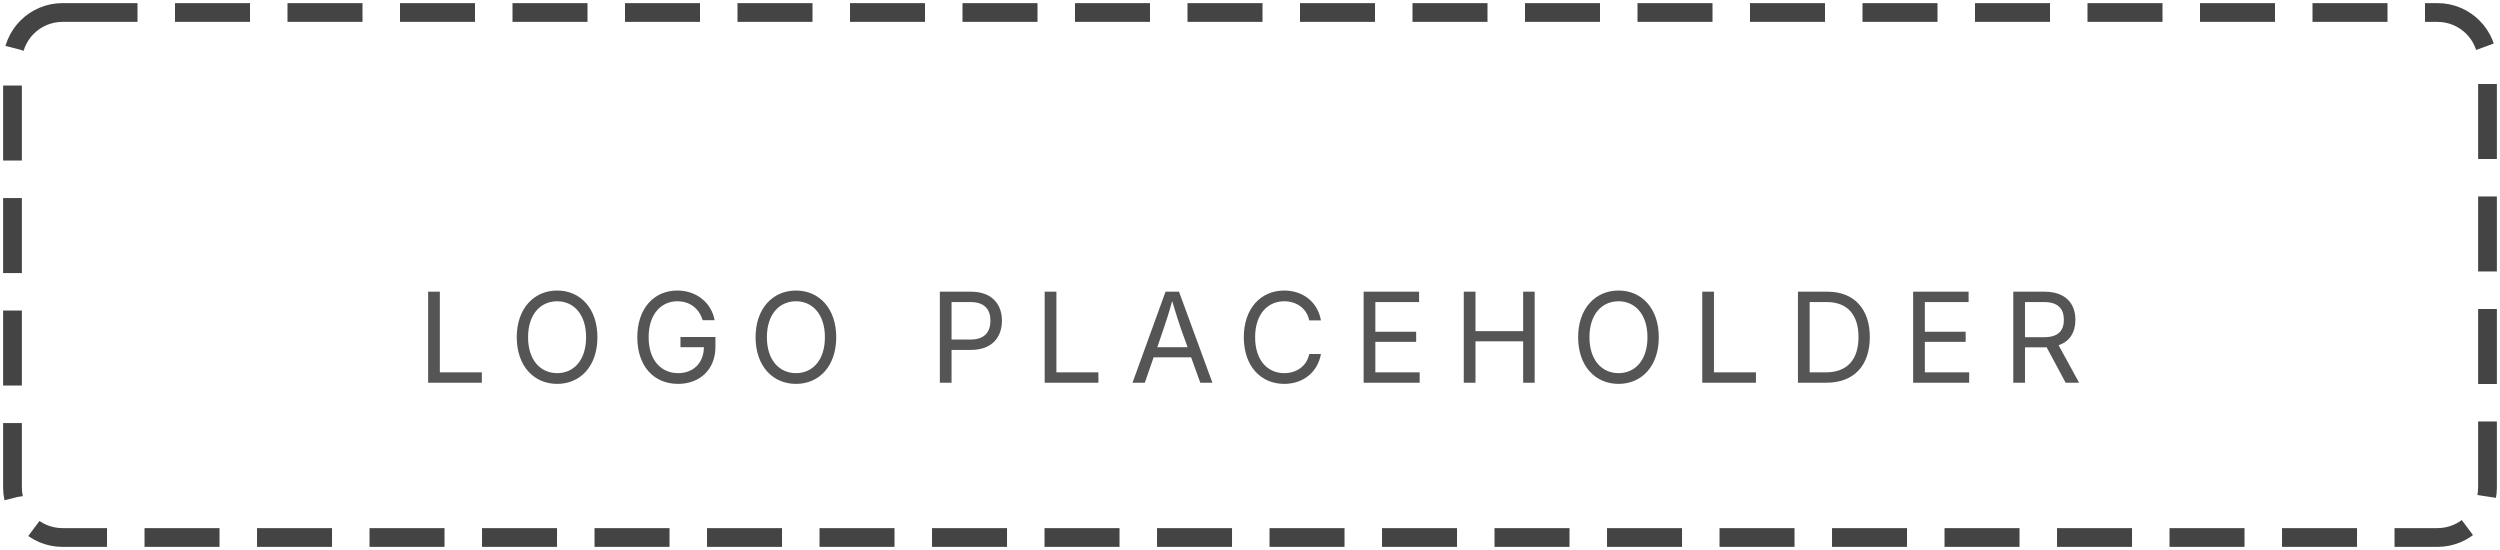
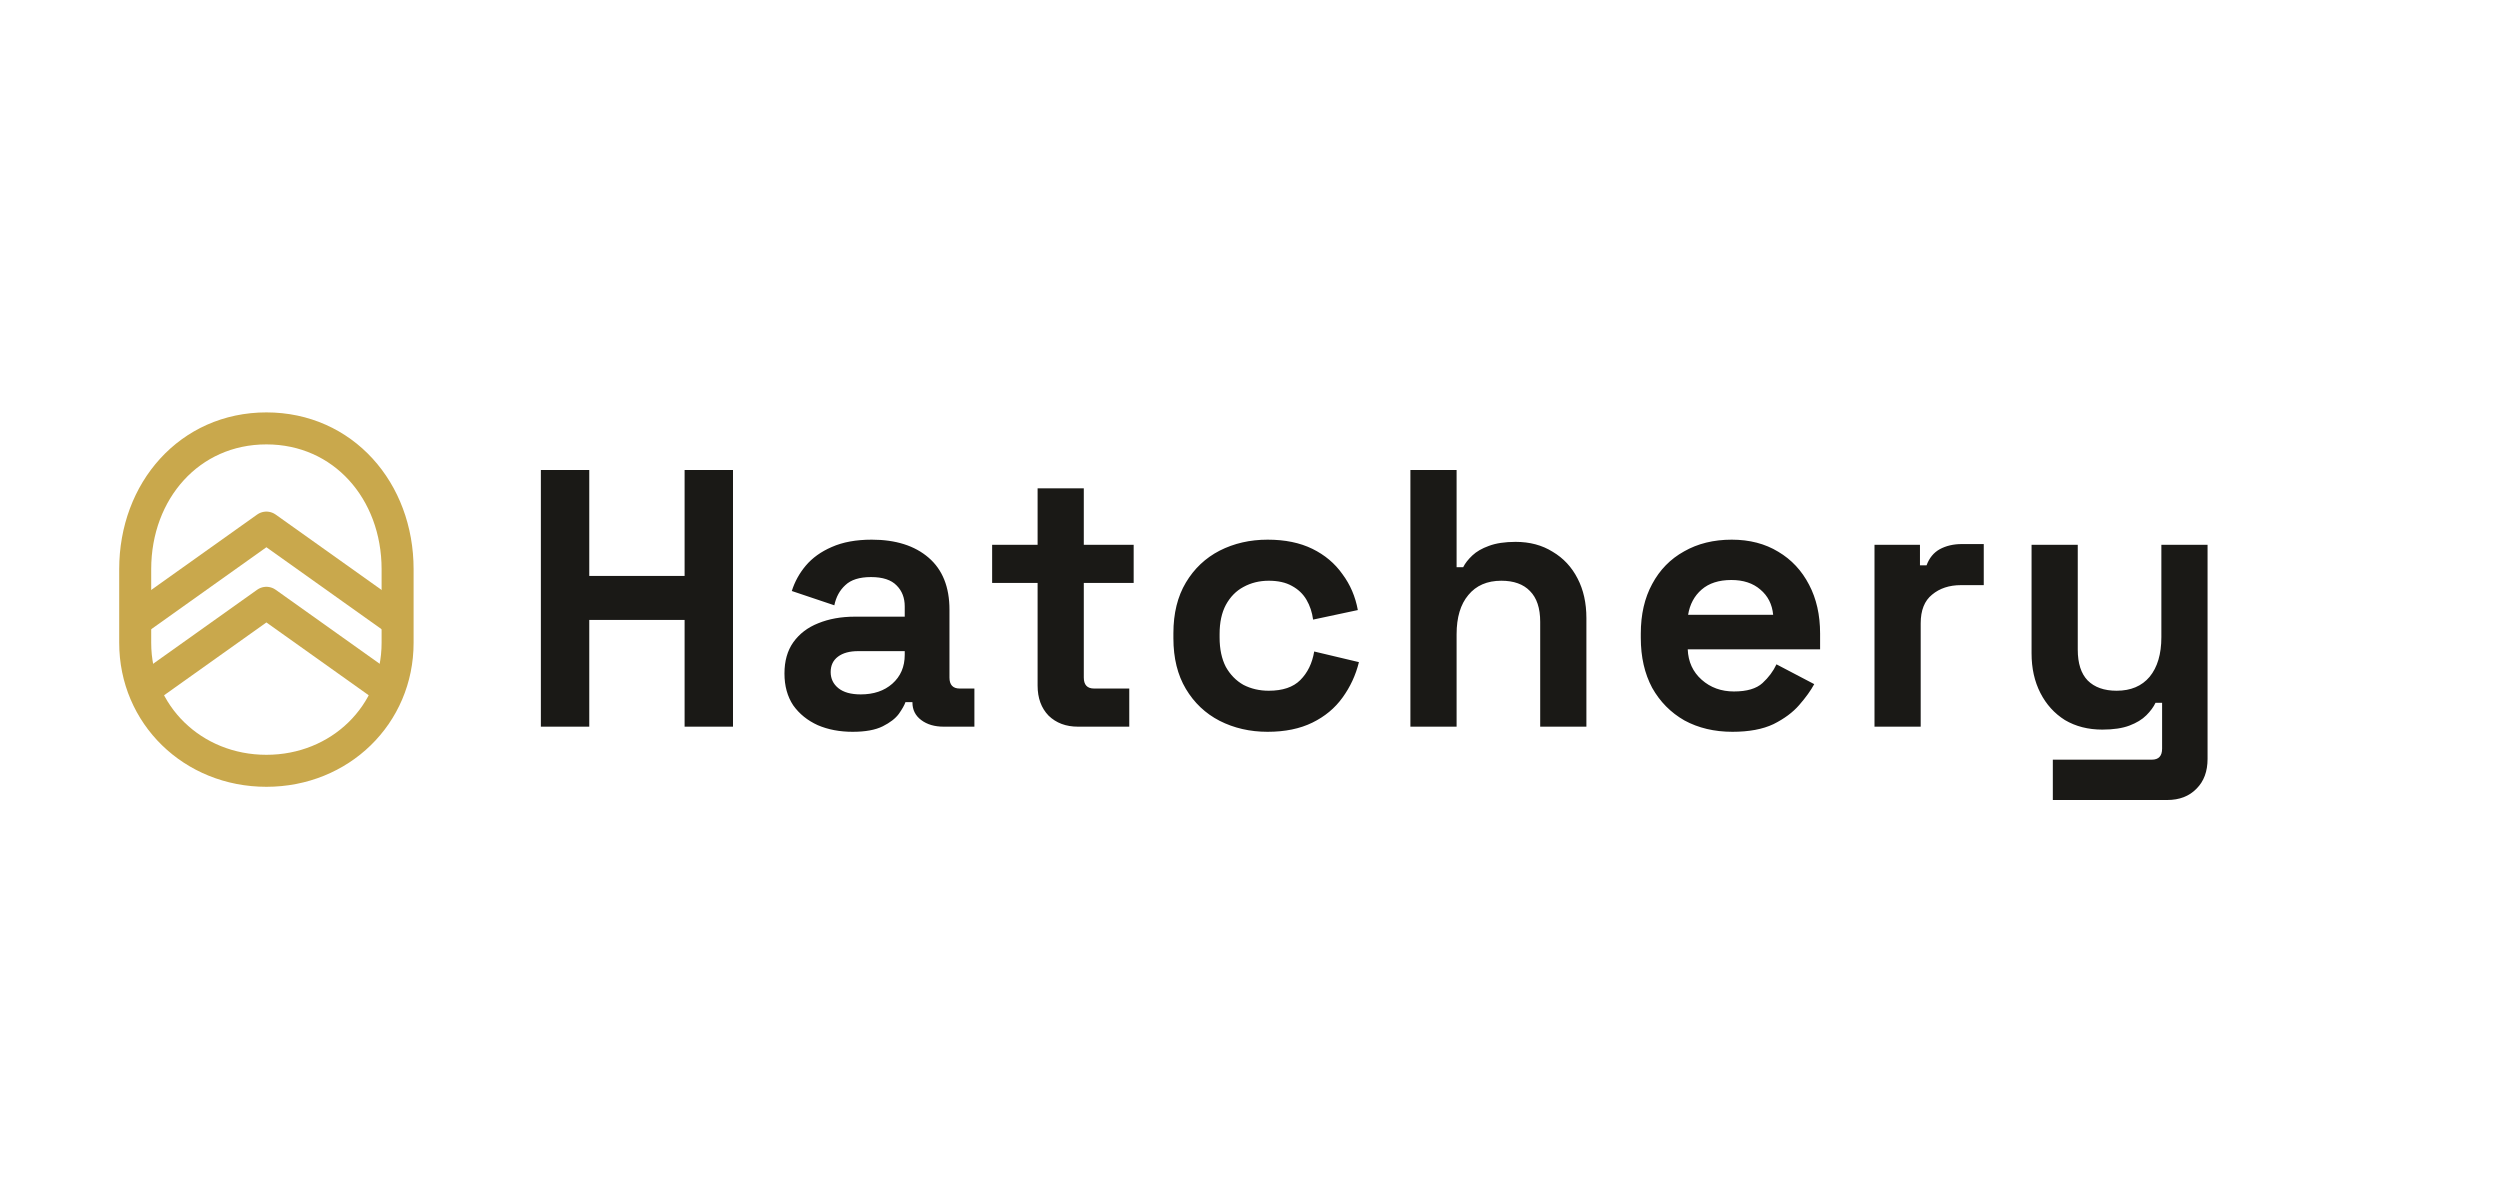
- <svg xmlns="http://www.w3.org/2000/svg" viewBox="0 0 200 44">
-   <rect x="1" y="1" width="198" height="42" rx="4" fill="none" stroke="#444444" stroke-width="1.5" stroke-dasharray="6 3" />
-   <text x="100" y="27" font-family="'Inter',-apple-system,BlinkMacSystemFont,'Segoe UI',sans-serif" font-size="10" font-weight="400" fill="#555555" letter-spacing="2" text-anchor="middle" dominant-baseline="middle">
-     LOGO PLACEHOLDER
-   </text>
+ <svg xmlns="http://www.w3.org/2000/svg" viewBox="0 0 750 360" role="img" aria-label="Hatchery">
+   <defs>
+     <clipPath id="ec">
+       <path d="M154 49 C106 49 72 88 72 137 L72 183 C72 228 108 263 154 263 C200 263 236 228 236 183 L236 137 C236 88 202 49 154 49 Z" />
+     </clipPath>
+   </defs>
+   <g transform="translate(6,105) scale(0.48)">
+     <path stroke="#C9A84C" fill="none" stroke-width="20" stroke-linecap="round" stroke-linejoin="round" d="M154 49 C106 49 72 88 72 137 L72 183 C72 228 108 263 154 263 C200 263 236 228 236 183 L236 137 C236 88 202 49 154 49 Z" />
+     <g clip-path="url(#ec)">
+       <path stroke="#C9A84C" fill="none" stroke-width="20" stroke-linecap="round" stroke-linejoin="round" d="M43 190 L154 111 L265 190" />
+       <path stroke="#C9A84C" fill="none" stroke-width="20" stroke-linecap="round" stroke-linejoin="round" d="M43 237 L154 158 L265 237" />
+     </g>
+   </g>
+   <path d="m 162.26,218 v -77 h 14.52 v 31.79 h 28.6 V 141 h 14.52 v 77 h -14.52 v -32.01 h -28.6 V 218 Z m 93.54,1.54 q -5.83,0 -10.45,-1.98 -4.62,-2.09 -7.37,-5.94 -2.64,-3.96 -2.64,-9.57 0,-5.61 2.64,-9.35 2.75,-3.85 7.48,-5.72 4.84,-1.98 11,-1.98 h 14.96 v -3.08 q 0,-3.85 -2.42,-6.27 -2.42,-2.53 -7.7,-2.53 -5.17,0 -7.7,2.42 -2.53,2.31 -3.3,6.05 l -12.76,-4.29 q 1.32,-4.18 4.18,-7.59 2.97,-3.52 7.81,-5.61 4.95,-2.2 11.99,-2.2 10.78,0 17.05,5.39 6.27,5.39 6.27,15.62 v 20.35 q 0,3.3 3.08,3.3 h 4.4 V 218 h -9.24 q -4.07,0 -6.71,-1.98 -2.64,-1.98 -2.64,-5.28 v -0.11 h -2.09 q -0.44,1.32 -1.98,3.52 -1.54,2.09 -4.84,3.74 -3.3,1.65 -9.02,1.65 z m 2.42,-11.22 q 5.83,0 9.46,-3.19 3.74,-3.3 3.74,-8.69 v -1.1 h -13.97 q -3.85,0 -6.05,1.65 -2.2,1.65 -2.2,4.62 0,2.97 2.31,4.84 2.31,1.87 6.71,1.87 z m 65.16,9.68 q -5.39,0 -8.8,-3.3 -3.3,-3.41 -3.3,-9.02 v -30.8 h -13.64 v -11.44 h 13.64 V 146.5 h 13.86 v 16.94 h 14.96 v 11.44 h -14.96 v 28.38 q 0,3.3 3.08,3.3 h 10.56 V 218 Z m 56.91,1.54 q -7.92,0 -14.41,-3.3 -6.38,-3.3 -10.12,-9.57 -3.74,-6.27 -3.74,-15.18 v -1.54 q 0,-8.91 3.74,-15.18 3.74,-6.27 10.12,-9.57 6.49,-3.3 14.41,-3.3 7.81,0 13.42,2.75 5.61,2.75 9.02,7.59 3.52,4.73 4.62,10.78 l -13.42,2.86 q -0.44,-3.3 -1.98,-5.94 -1.54,-2.64 -4.4,-4.18 -2.75,-1.54 -6.93,-1.54 -4.18,0 -7.59,1.87 -3.3,1.76 -5.28,5.39 -1.87,3.52 -1.87,8.69 v 1.1 q 0,5.17 1.87,8.8 1.98,3.52 5.28,5.39 3.41,1.76 7.59,1.76 6.27,0 9.46,-3.19 3.3,-3.3 4.18,-8.58 l 13.42,3.19 q -1.43,5.83 -4.95,10.67 -3.41,4.73 -9.02,7.48 -5.61,2.75 -13.42,2.75 z M 423.119,218 v -77 h 13.86 v 29.15 h 1.98 q 0.88,-1.76 2.75,-3.52 1.87,-1.76 4.95,-2.86 3.19,-1.21 8.03,-1.21 6.38,0 11.11,2.97 4.84,2.86 7.48,8.03 2.64,5.06 2.64,11.88 V 218 h -13.86 v -31.46 q 0,-6.16 -3.08,-9.24 -2.97,-3.08 -8.58,-3.08 -6.38,0 -9.9,4.29 -3.52,4.18 -3.52,11.77 V 218 Z m 96.62,1.54 q -8.14,0 -14.41,-3.41 -6.16,-3.52 -9.68,-9.79 -3.41,-6.38 -3.41,-14.96 v -1.32 q 0,-8.58 3.41,-14.85 3.41,-6.38 9.57,-9.79 6.16,-3.52 14.3,-3.52 8.03,0 13.97,3.63 5.94,3.52 9.24,9.9 3.3,6.27 3.3,14.63 v 4.73 h -39.71 q 0.22,5.61 4.18,9.13 3.96,3.52 9.68,3.52 5.83,0 8.58,-2.53 2.75,-2.53 4.18,-5.61 l 11.33,5.94 q -1.54,2.86 -4.51,6.27 -2.86,3.3 -7.7,5.72 -4.84,2.31 -12.32,2.31 z m -13.31,-35.09 h 25.52 q -0.44,-4.73 -3.85,-7.59 -3.3,-2.86 -8.69,-2.86 -5.61,0 -8.91,2.86 -3.3,2.86 -4.07,7.59 z M 562.349,218 v -54.56 h 13.64 v 6.16 h 1.98 q 1.21,-3.3 3.96,-4.84 2.86,-1.54 6.6,-1.54 h 6.6 v 12.32 h -6.82 q -5.28,0 -8.69,2.86 -3.41,2.75 -3.41,8.58 V 218 Z m 53.5,22 v -12.1 h 29.7 q 3.08,0 3.08,-3.3 v -13.75 h -1.98 q -0.88,1.87 -2.75,3.74 -1.87,1.87 -5.06,3.08 -3.19,1.21 -8.14,1.21 -6.38,0 -11.22,-2.86 -4.73,-2.97 -7.37,-8.14 -2.64,-5.17 -2.64,-11.88 v -32.56 h 13.86 v 31.46 q 0,6.16 2.97,9.24 3.08,3.08 8.69,3.08 6.38,0 9.9,-4.18 3.52,-4.29 3.52,-11.88 v -27.72 h 13.86 v 64.24 q 0,5.61 -3.3,8.91 -3.3,3.41 -8.8,3.41 z" style="font-weight:700;font-size:110px;font-family:'Space Grotesk', Arial, sans-serif;letter-spacing:4;fill:#1a1916" aria-label="Hatchery" />
</svg>
